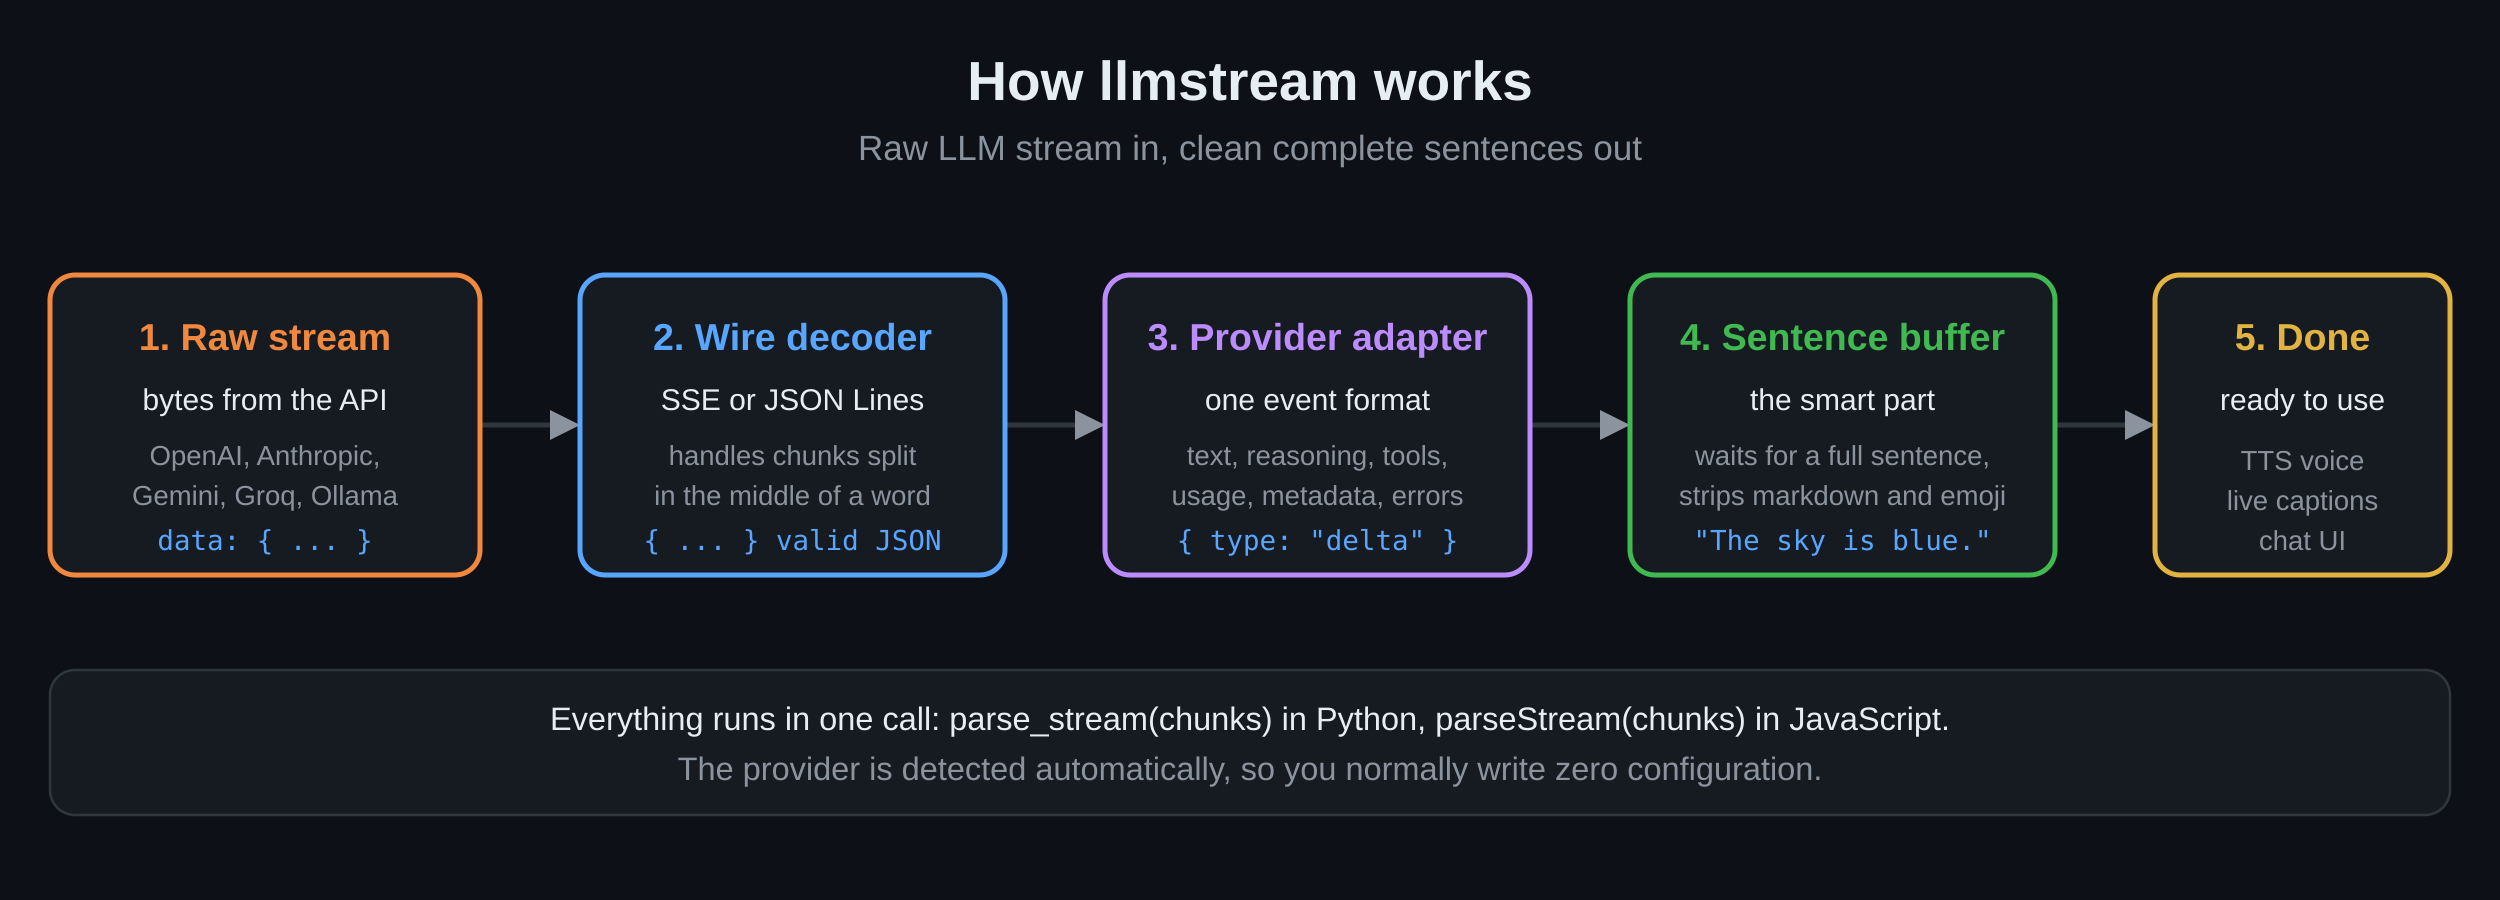
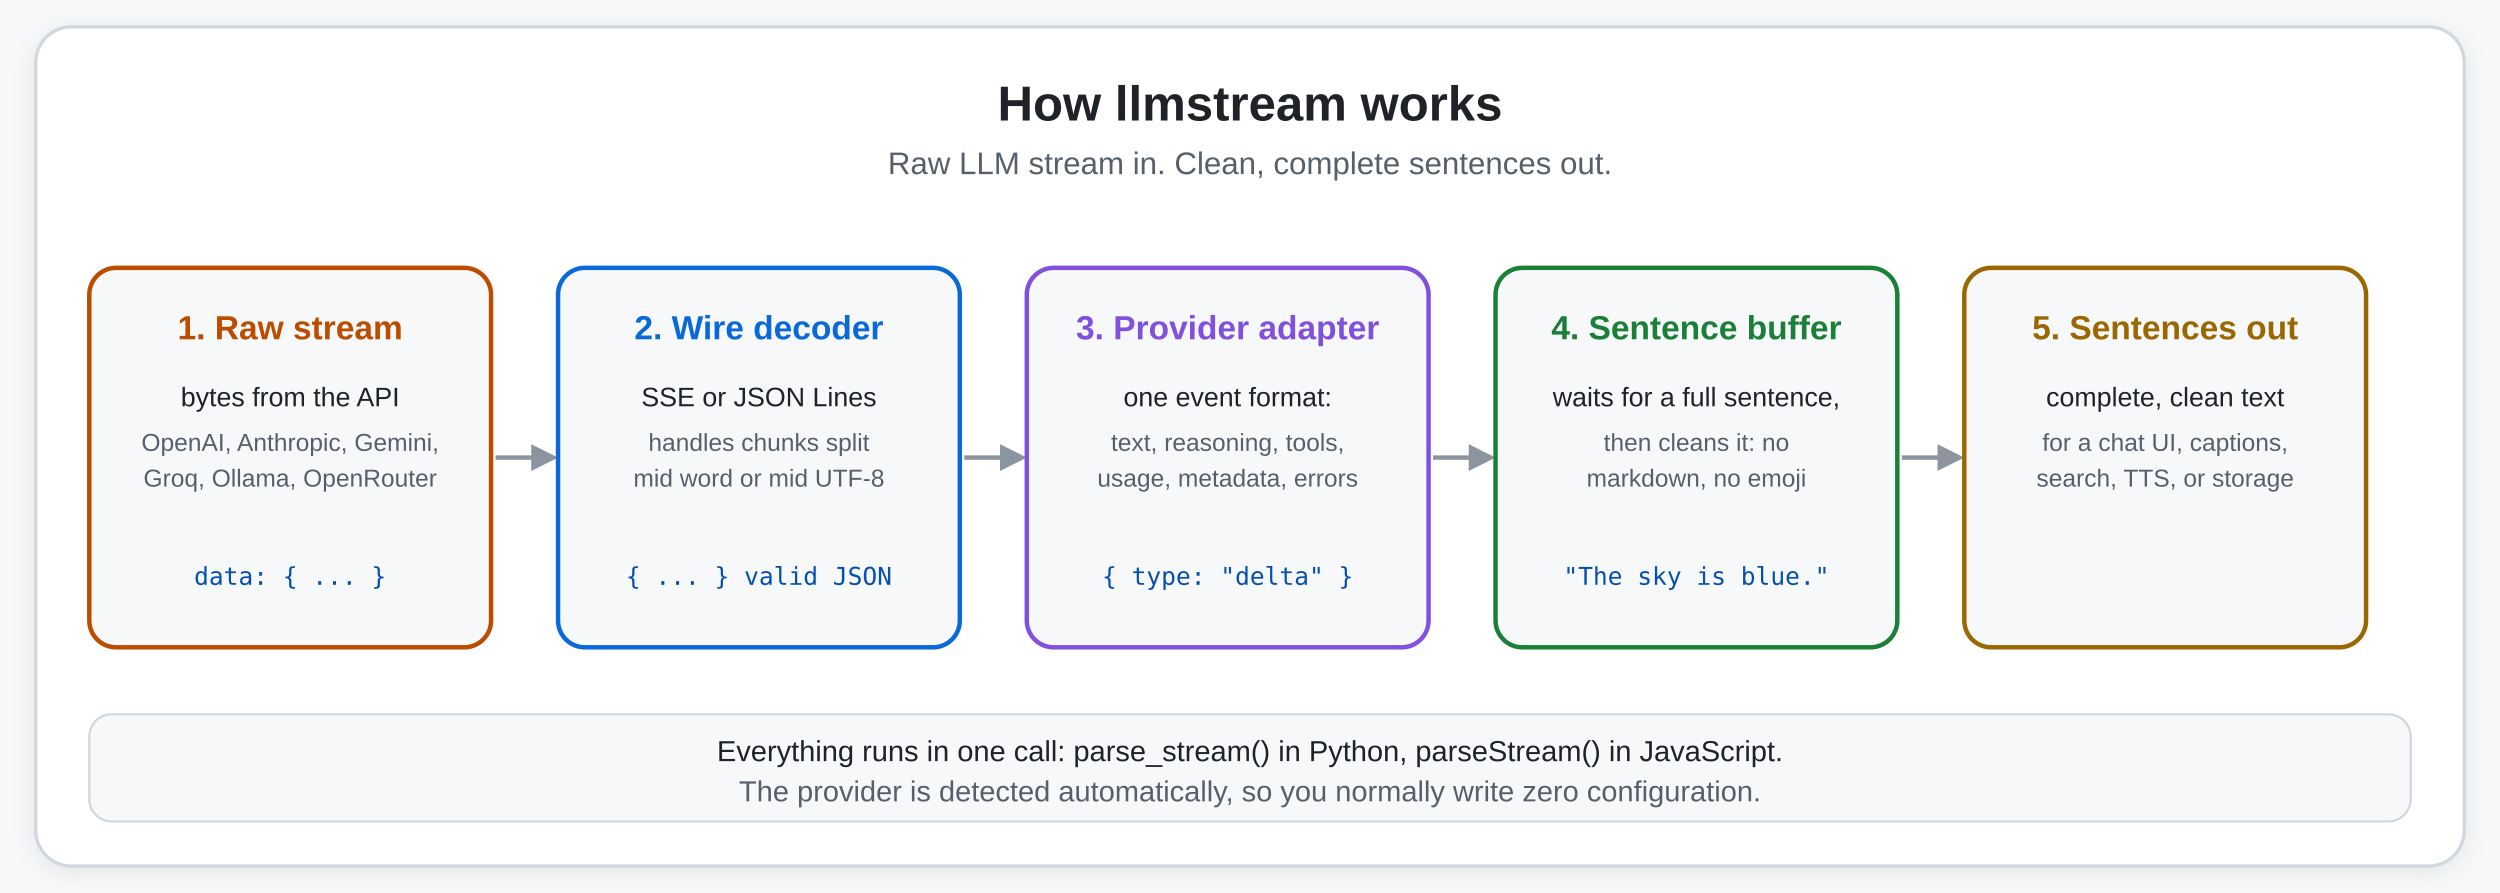
- <svg xmlns="http://www.w3.org/2000/svg" width="1000" height="360" viewBox="0 0 1000 360" font-family="Segoe UI, Arial, sans-serif">
-   <rect width="1000" height="360" fill="#0d1117" />
-   <text x="500" y="40" text-anchor="middle" fill="#e6edf3" font-size="22" font-weight="bold">How llmstream works</text>
-   <text x="500" y="64" text-anchor="middle" fill="#8b949e" font-size="14">Raw LLM stream in, clean complete sentences out</text>
-   <g stroke="#30363d" stroke-width="2">
-     <line x1="192" y1="170" x2="228" y2="170" />
-     <line x1="402" y1="170" x2="438" y2="170" />
-     <line x1="612" y1="170" x2="648" y2="170" />
-     <line x1="822" y1="170" x2="858" y2="170" />
+ <svg xmlns="http://www.w3.org/2000/svg" width="1120" height="400" viewBox="0 0 1120 400" font-family="-apple-system, 'Segoe UI', 'Helvetica Neue', Arial, sans-serif">
+   <defs>
+     <filter id="shadow" x="-3%" y="-3%" width="106%" height="110%">
+       <feDropShadow dx="0" dy="2" stdDeviation="5" flood-color="#1f2328" flood-opacity="0.08" />
+     </filter>
+   </defs>
+   <rect width="1120" height="400" fill="#f6f8fa" />
+   <rect x="16" y="12" width="1088" height="376" rx="16" fill="#ffffff" stroke="#d0d7de" stroke-width="1.5" filter="url(#shadow)" />
+   <text x="560" y="54" text-anchor="middle" fill="#1f2328" font-size="22" font-weight="bold">How llmstream works</text>
+   <text x="560" y="78" text-anchor="middle" fill="#57606a" font-size="14">Raw LLM stream in. Clean, complete sentences out.</text>
+   <g stroke="#8c959f" stroke-width="2">
+     <line x1="222" y1="205" x2="240" y2="205" />
+     <line x1="432" y1="205" x2="450" y2="205" />
+     <line x1="642" y1="205" x2="660" y2="205" />
+     <line x1="852" y1="205" x2="870" y2="205" />
  </g>
-   <g fill="#8b949e">
-     <polygon points="232,170 220,164 220,176" />
-     <polygon points="442,170 430,164 430,176" />
-     <polygon points="652,170 640,164 640,176" />
-     <polygon points="862,170 850,164 850,176" />
+   <g fill="#8c959f">
+     <polygon points="250,205 238,199 238,211" />
+     <polygon points="460,205 448,199 448,211" />
+     <polygon points="670,205 658,199 658,211" />
+     <polygon points="880,205 868,199 868,211" />
  </g>
-   <rect x="20" y="110" width="172" height="120" rx="10" fill="#161b22" stroke="#f0883e" stroke-width="2" />
-   <text x="106" y="140" text-anchor="middle" fill="#f0883e" font-size="15" font-weight="bold">1. Raw stream</text>
-   <text x="106" y="164" text-anchor="middle" fill="#e6edf3" font-size="12">bytes from the API</text>
-   <text x="106" y="186" text-anchor="middle" fill="#8b949e" font-size="11">OpenAI, Anthropic,</text>
-   <text x="106" y="202" text-anchor="middle" fill="#8b949e" font-size="11">Gemini, Groq, Ollama</text>
-   <text x="106" y="220" text-anchor="middle" fill="#58a6ff" font-size="11" font-family="Consolas, monospace">data: { ... }</text>
-   <rect x="232" y="110" width="170" height="120" rx="10" fill="#161b22" stroke="#58a6ff" stroke-width="2" />
-   <text x="317" y="140" text-anchor="middle" fill="#58a6ff" font-size="15" font-weight="bold">2. Wire decoder</text>
-   <text x="317" y="164" text-anchor="middle" fill="#e6edf3" font-size="12">SSE or JSON Lines</text>
-   <text x="317" y="186" text-anchor="middle" fill="#8b949e" font-size="11">handles chunks split</text>
-   <text x="317" y="202" text-anchor="middle" fill="#8b949e" font-size="11">in the middle of a word</text>
-   <text x="317" y="220" text-anchor="middle" fill="#58a6ff" font-size="11" font-family="Consolas, monospace">{ ... } valid JSON</text>
-   <rect x="442" y="110" width="170" height="120" rx="10" fill="#161b22" stroke="#bc8cff" stroke-width="2" />
-   <text x="527" y="140" text-anchor="middle" fill="#bc8cff" font-size="15" font-weight="bold">3. Provider adapter</text>
-   <text x="527" y="164" text-anchor="middle" fill="#e6edf3" font-size="12">one event format</text>
-   <text x="527" y="186" text-anchor="middle" fill="#8b949e" font-size="11">text, reasoning, tools,</text>
-   <text x="527" y="202" text-anchor="middle" fill="#8b949e" font-size="11">usage, metadata, errors</text>
-   <text x="527" y="220" text-anchor="middle" fill="#58a6ff" font-size="11" font-family="Consolas, monospace">{ type: "delta" }</text>
-   <rect x="652" y="110" width="170" height="120" rx="10" fill="#161b22" stroke="#3fb950" stroke-width="2" />
-   <text x="737" y="140" text-anchor="middle" fill="#3fb950" font-size="15" font-weight="bold">4. Sentence buffer</text>
-   <text x="737" y="164" text-anchor="middle" fill="#e6edf3" font-size="12">the smart part</text>
-   <text x="737" y="186" text-anchor="middle" fill="#8b949e" font-size="11">waits for a full sentence,</text>
-   <text x="737" y="202" text-anchor="middle" fill="#8b949e" font-size="11">strips markdown and emoji</text>
-   <text x="737" y="220" text-anchor="middle" fill="#58a6ff" font-size="11" font-family="Consolas, monospace">"The sky is blue."</text>
-   <rect x="862" y="110" width="118" height="120" rx="10" fill="#161b22" stroke="#e3b341" stroke-width="2" />
-   <text x="921" y="140" text-anchor="middle" fill="#e3b341" font-size="15" font-weight="bold">5. Done</text>
-   <text x="921" y="164" text-anchor="middle" fill="#e6edf3" font-size="12">ready to use</text>
-   <text x="921" y="188" text-anchor="middle" fill="#8b949e" font-size="11">TTS voice</text>
-   <text x="921" y="204" text-anchor="middle" fill="#8b949e" font-size="11">live captions</text>
-   <text x="921" y="220" text-anchor="middle" fill="#8b949e" font-size="11">chat UI</text>
-   <rect x="20" y="268" width="960" height="58" rx="10" fill="#161b22" stroke="#30363d" stroke-width="1" />
-   <text x="500" y="292" text-anchor="middle" fill="#e6edf3" font-size="13">Everything runs in one call: parse_stream(chunks) in Python, parseStream(chunks) in JavaScript.</text>
-   <text x="500" y="312" text-anchor="middle" fill="#8b949e" font-size="13">The provider is detected automatically, so you normally write zero configuration.</text>
+   <rect x="40" y="120" width="180" height="170" rx="12" fill="#f6f8fa" stroke="#bc4c00" stroke-width="2" />
+   <text x="130" y="152" text-anchor="middle" fill="#bc4c00" font-size="15" font-weight="bold">1. Raw stream</text>
+   <text x="130" y="182" text-anchor="middle" fill="#1f2328" font-size="12">bytes from the API</text>
+   <text x="130" y="202" text-anchor="middle" fill="#57606a" font-size="11">OpenAI, Anthropic, Gemini,</text>
+   <text x="130" y="218" text-anchor="middle" fill="#57606a" font-size="11">Groq, Ollama, OpenRouter</text>
+   <text x="130" y="262" text-anchor="middle" fill="#0550ae" font-size="11" font-family="SFMono-Regular, Consolas, Menlo, monospace">data: { ... }</text>
+   <rect x="250" y="120" width="180" height="170" rx="12" fill="#f6f8fa" stroke="#0969da" stroke-width="2" />
+   <text x="340" y="152" text-anchor="middle" fill="#0969da" font-size="15" font-weight="bold">2. Wire decoder</text>
+   <text x="340" y="182" text-anchor="middle" fill="#1f2328" font-size="12">SSE or JSON Lines</text>
+   <text x="340" y="202" text-anchor="middle" fill="#57606a" font-size="11">handles chunks split</text>
+   <text x="340" y="218" text-anchor="middle" fill="#57606a" font-size="11">mid word or mid UTF-8</text>
+   <text x="340" y="262" text-anchor="middle" fill="#0550ae" font-size="11" font-family="SFMono-Regular, Consolas, Menlo, monospace">{ ... } valid JSON</text>
+   <rect x="460" y="120" width="180" height="170" rx="12" fill="#f6f8fa" stroke="#8250df" stroke-width="2" />
+   <text x="550" y="152" text-anchor="middle" fill="#8250df" font-size="15" font-weight="bold">3. Provider adapter</text>
+   <text x="550" y="182" text-anchor="middle" fill="#1f2328" font-size="12">one event format:</text>
+   <text x="550" y="202" text-anchor="middle" fill="#57606a" font-size="11">text, reasoning, tools,</text>
+   <text x="550" y="218" text-anchor="middle" fill="#57606a" font-size="11">usage, metadata, errors</text>
+   <text x="550" y="262" text-anchor="middle" fill="#0550ae" font-size="11" font-family="SFMono-Regular, Consolas, Menlo, monospace">{ type: "delta" }</text>
+   <rect x="670" y="120" width="180" height="170" rx="12" fill="#f6f8fa" stroke="#1a7f37" stroke-width="2" />
+   <text x="760" y="152" text-anchor="middle" fill="#1a7f37" font-size="15" font-weight="bold">4. Sentence buffer</text>
+   <text x="760" y="182" text-anchor="middle" fill="#1f2328" font-size="12">waits for a full sentence,</text>
+   <text x="760" y="202" text-anchor="middle" fill="#57606a" font-size="11">then cleans it: no</text>
+   <text x="760" y="218" text-anchor="middle" fill="#57606a" font-size="11">markdown, no emoji</text>
+   <text x="760" y="262" text-anchor="middle" fill="#0550ae" font-size="11" font-family="SFMono-Regular, Consolas, Menlo, monospace">"The sky is blue."</text>
+   <rect x="880" y="120" width="180" height="170" rx="12" fill="#f6f8fa" stroke="#9a6700" stroke-width="2" />
+   <text x="970" y="152" text-anchor="middle" fill="#9a6700" font-size="15" font-weight="bold">5. Sentences out</text>
+   <text x="970" y="182" text-anchor="middle" fill="#1f2328" font-size="12">complete, clean text</text>
+   <text x="970" y="202" text-anchor="middle" fill="#57606a" font-size="11">for a chat UI, captions,</text>
+   <text x="970" y="218" text-anchor="middle" fill="#57606a" font-size="11">search, TTS, or storage</text>
+   <rect x="40" y="320" width="1040" height="48" rx="10" fill="#f6f8fa" stroke="#d0d7de" stroke-width="1" />
+   <text x="560" y="341" text-anchor="middle" fill="#1f2328" font-size="13">Everything runs in one call: parse_stream() in Python, parseStream() in JavaScript.</text>
+   <text x="560" y="359" text-anchor="middle" fill="#57606a" font-size="13">The provider is detected automatically, so you normally write zero configuration.</text>
</svg>
